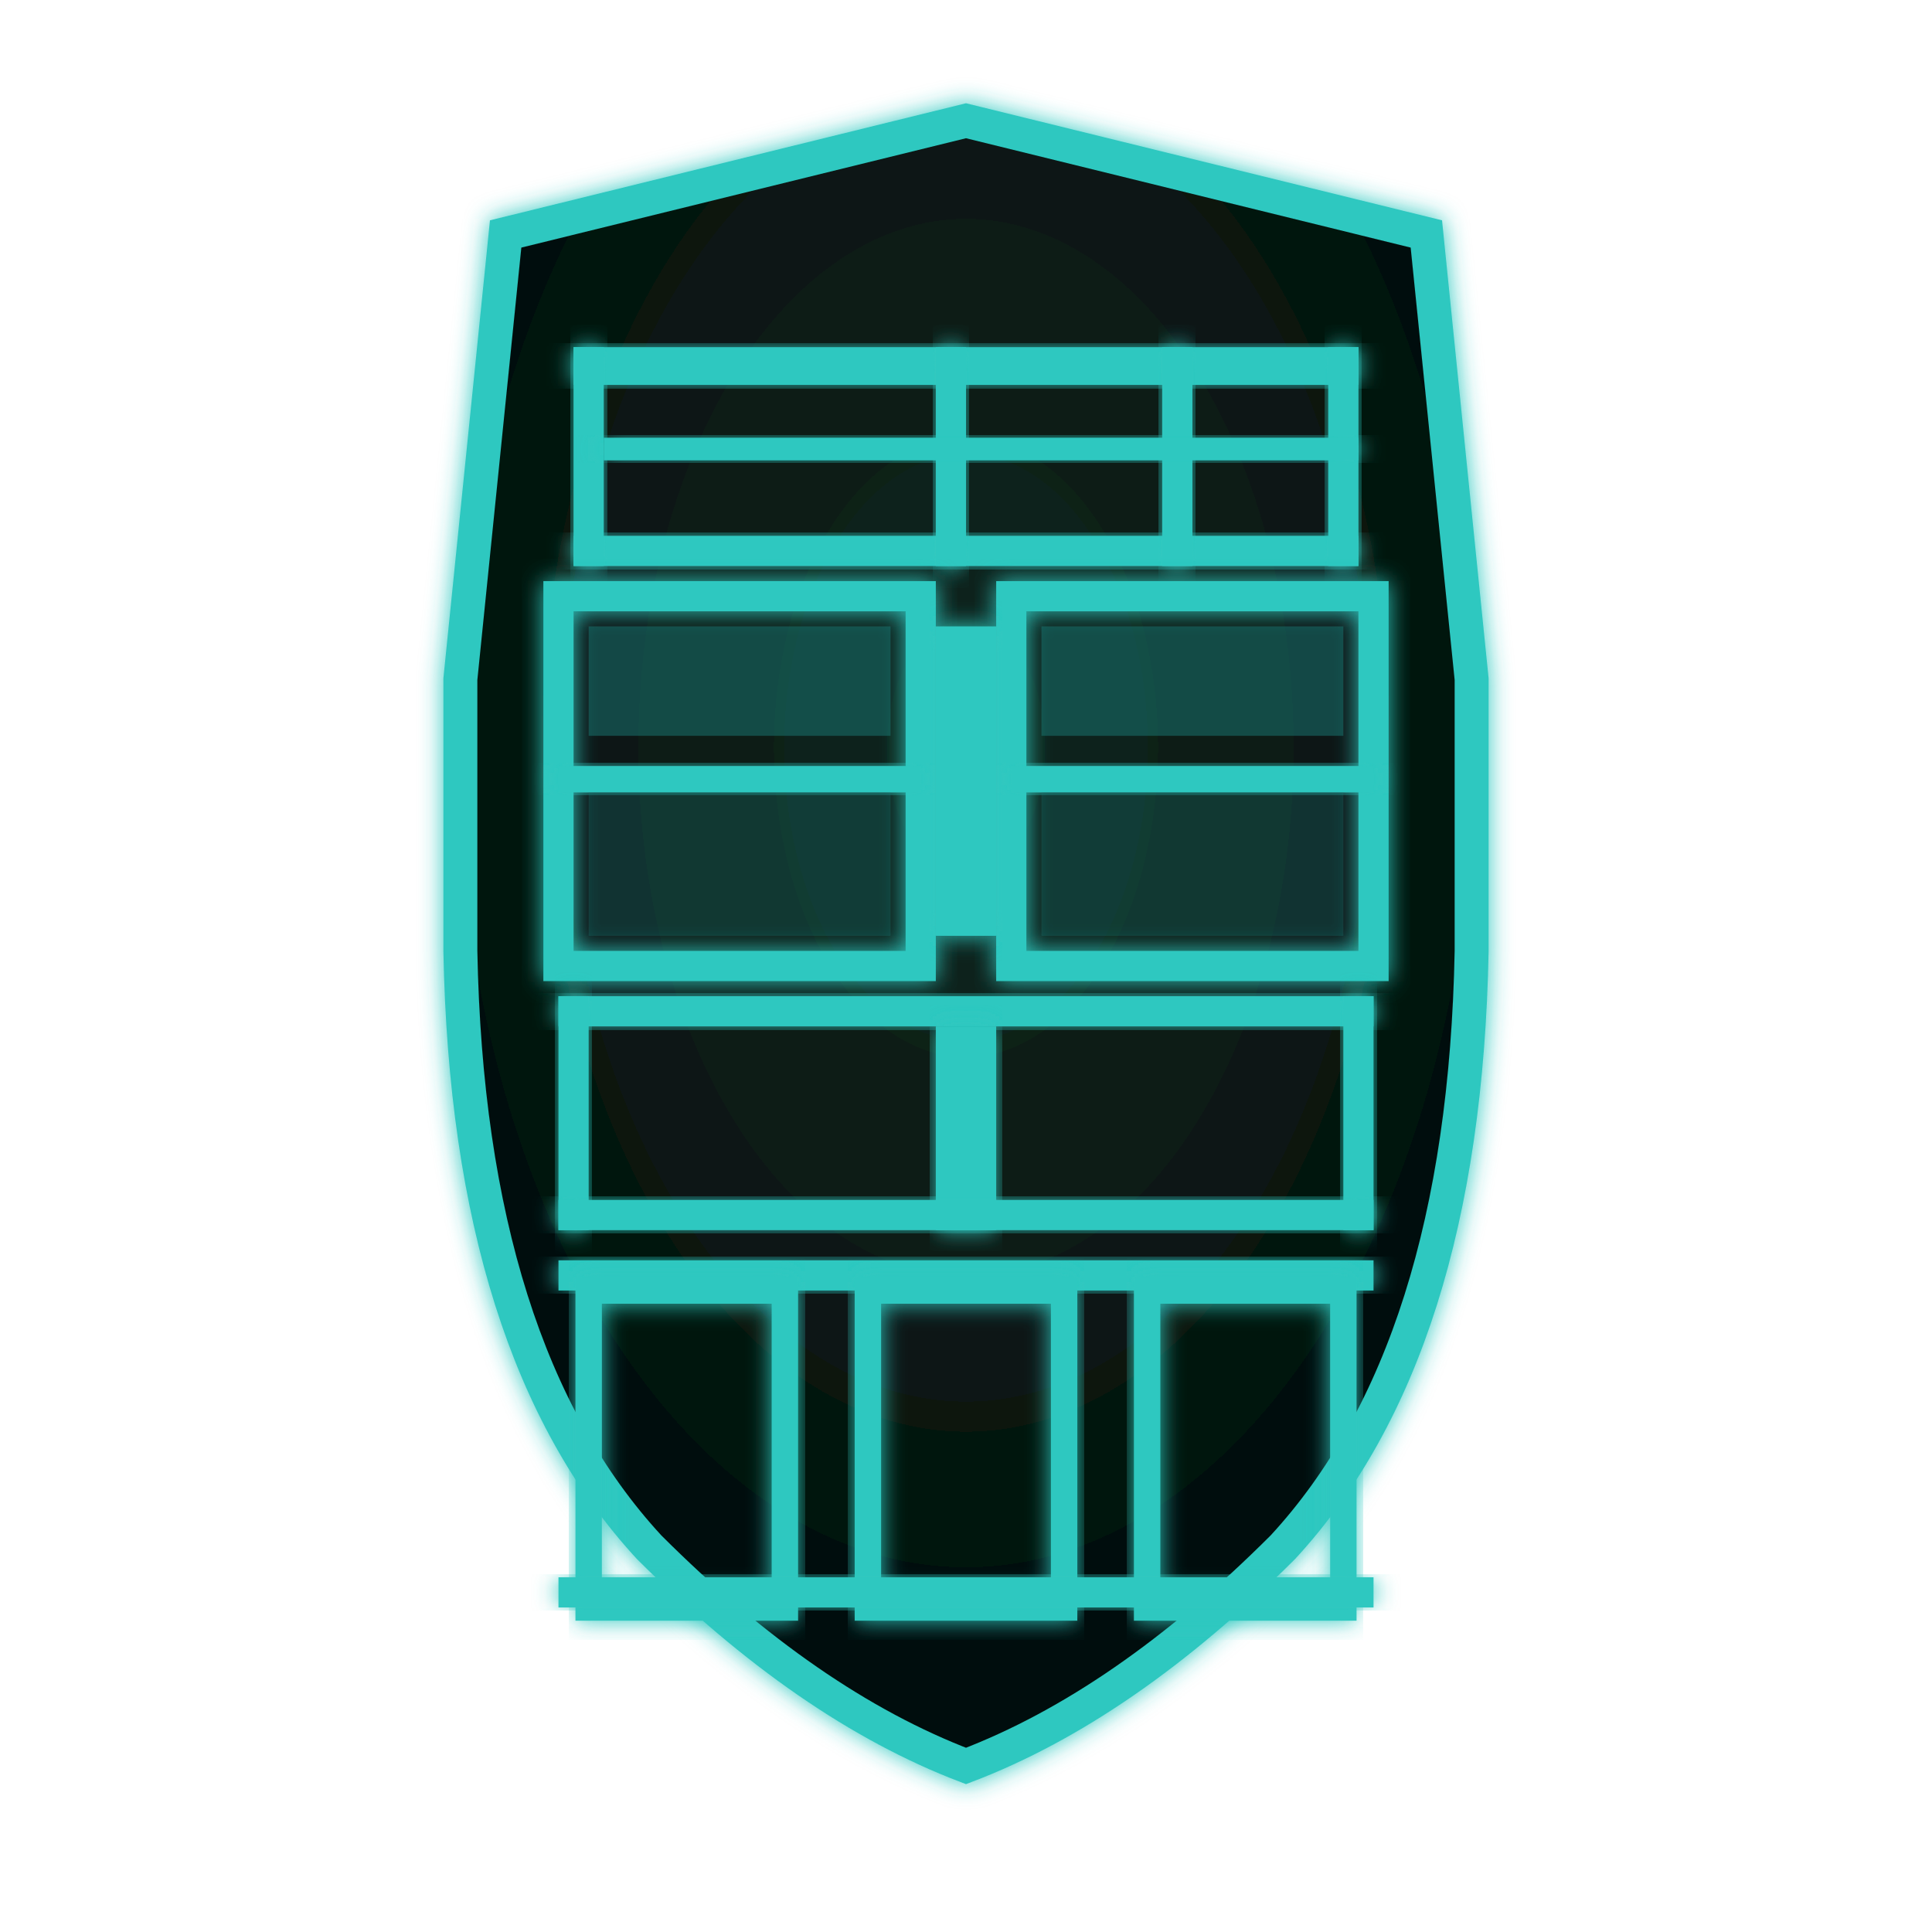
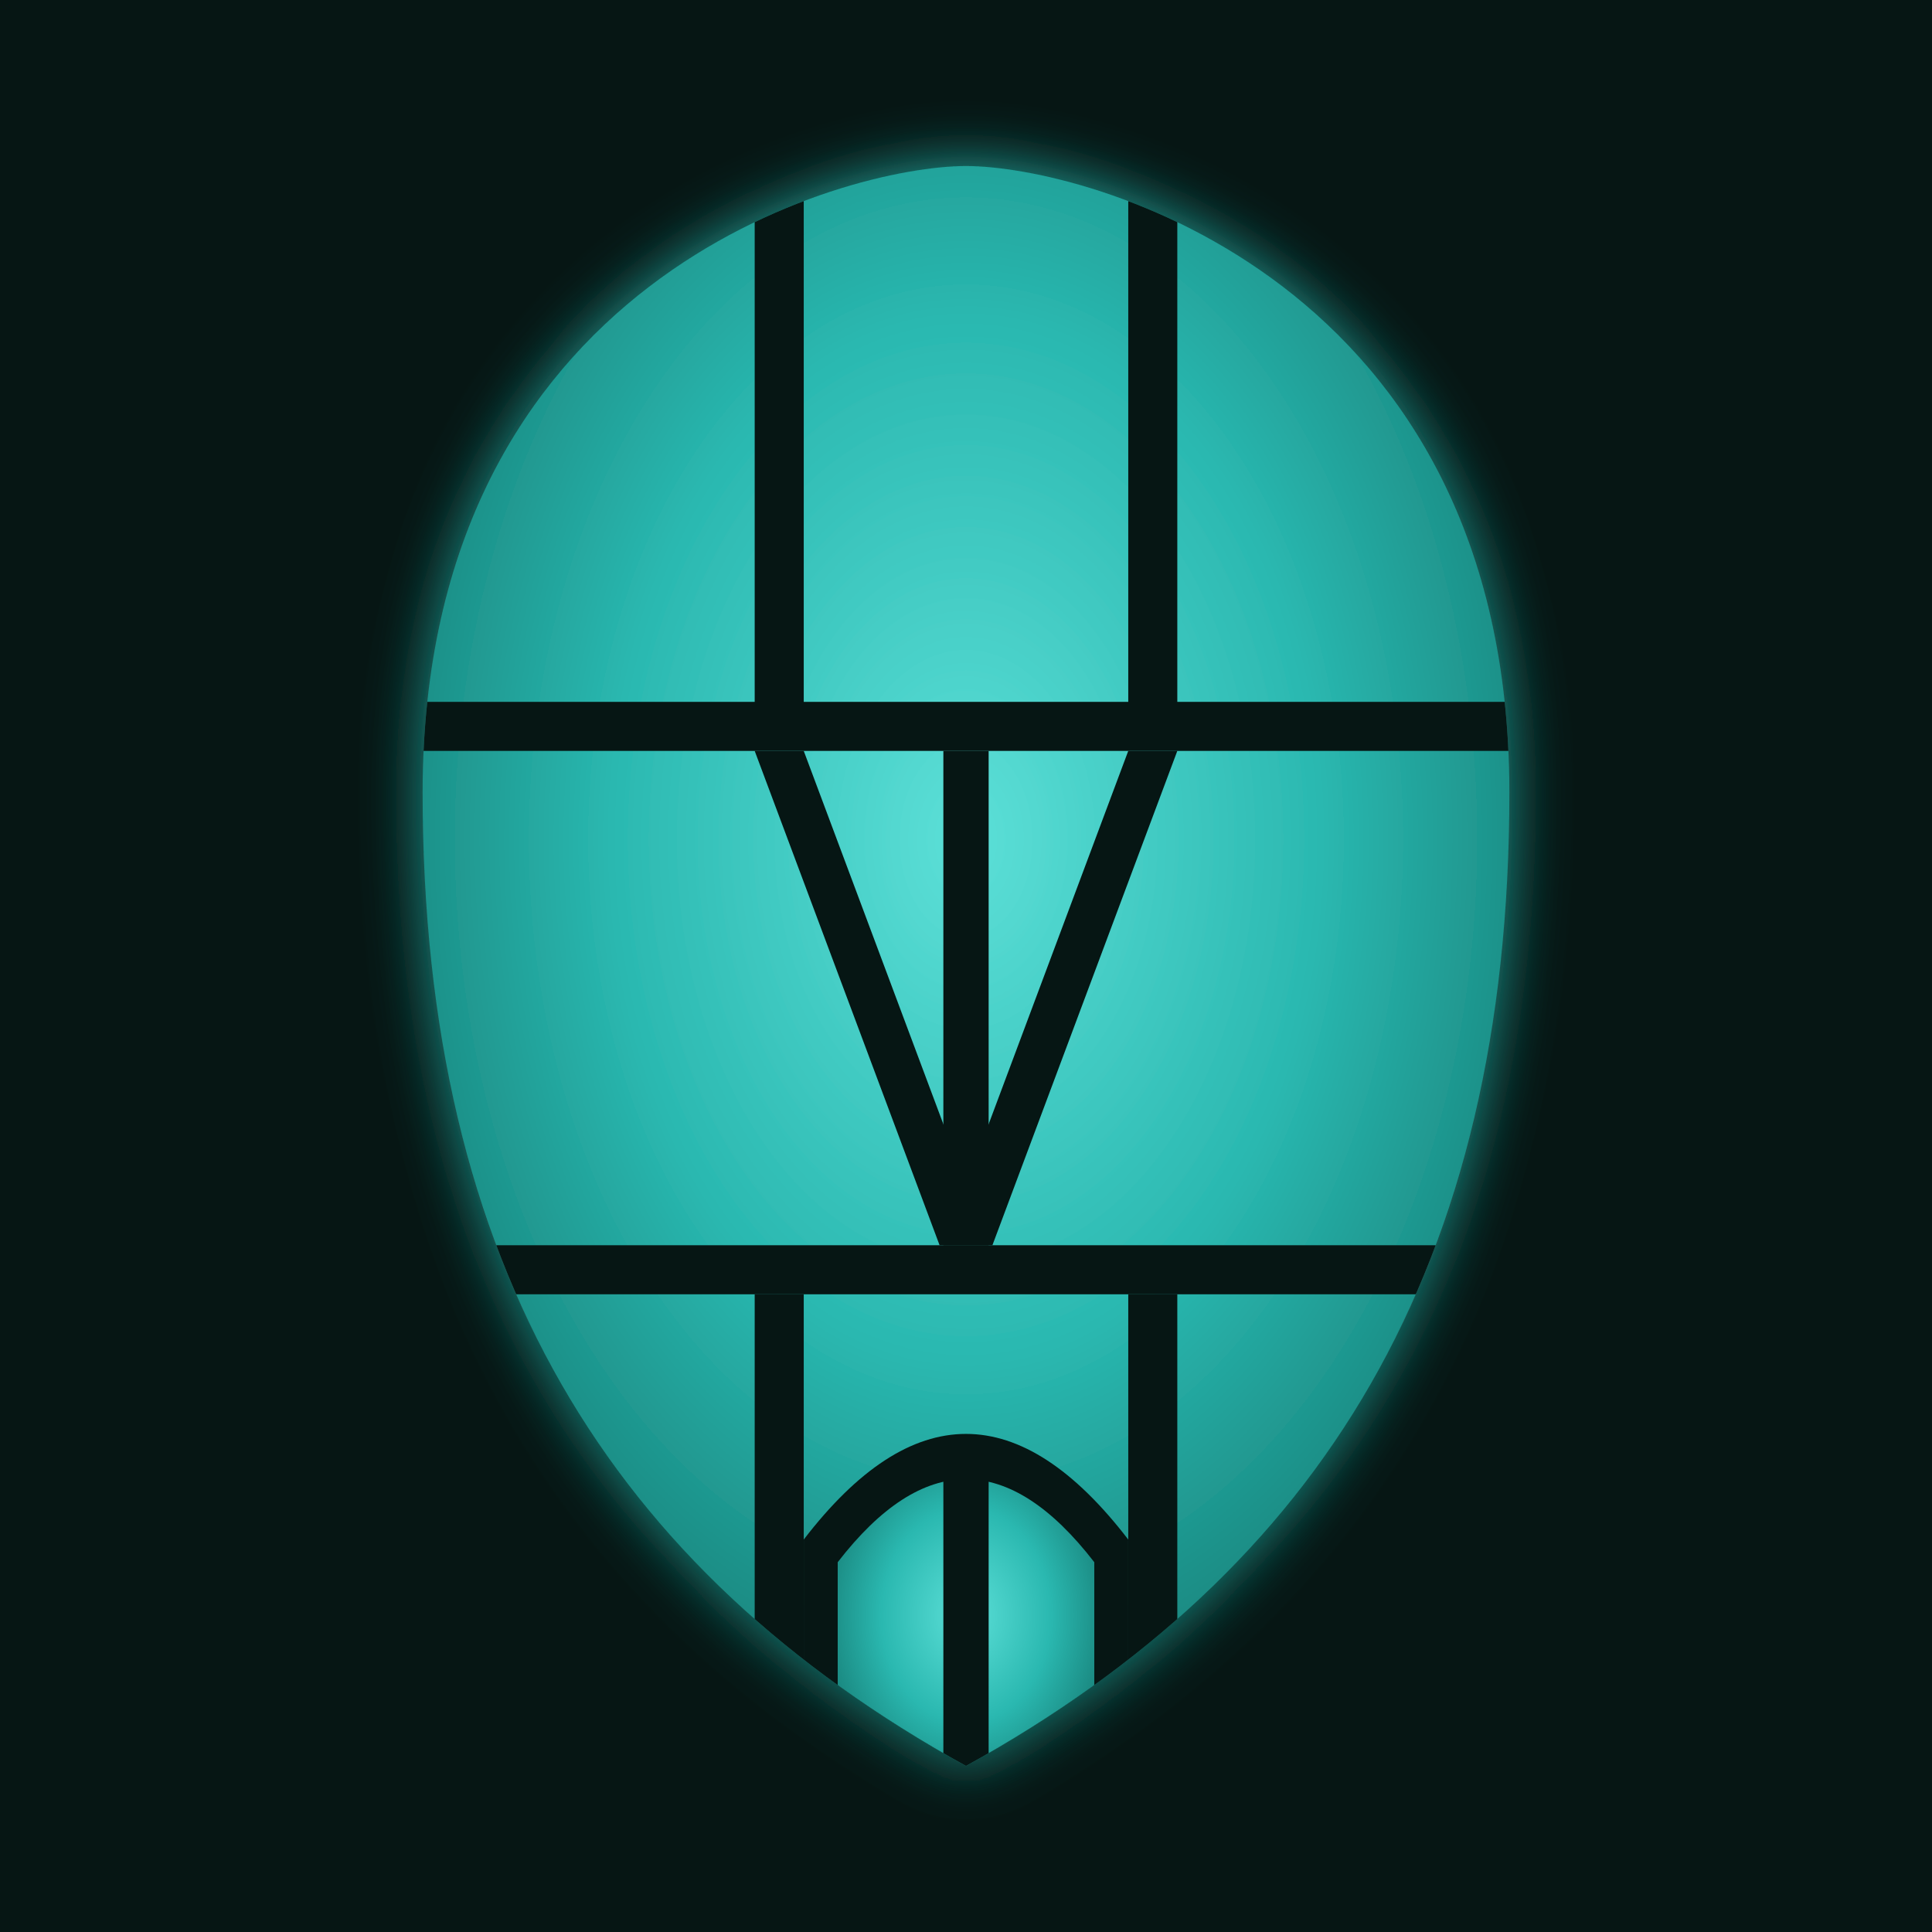
<svg xmlns="http://www.w3.org/2000/svg" viewBox="0 0 512 512">
  <defs>
-     <radialGradient id="bg" cx="50%" cy="38%" r="58%">
+     <radialGradient id="bg" cx="50%" cy="38%" r="62%">
      <stop offset="0%" stop-color="#0d2820" />
      <stop offset="100%" stop-color="#040e0b" />
    </radialGradient>
-     <filter id="glow">
-       <feGaussianBlur stdDeviation="3" result="blur" />
+     <radialGradient id="glow" cx="50%" cy="42%" r="55%">
+       <stop offset="0%" stop-color="#5de0d8" />
+       <stop offset="60%" stop-color="#2ab8b0" />
+       <stop offset="100%" stop-color="#1a8880" />
+     </radialGradient>
+     <clipPath id="shield">
+       <path d="M256,44 C224,44 112,74 112,210 C112,336 162,416 256,468 C350,416 400,336 400,210 C400,74 288,44 256,44 Z" />
+     </clipPath>
+     <filter id="outerGlow" x="-20%" y="-20%" width="140%" height="140%">
+       <feGaussianBlur stdDeviation="8" result="blur" />
      <feMerge>
        <feMergeNode in="blur" />
        <feMergeNode in="SourceGraphic" />
      </feMerge>
    </filter>
  </defs>
-   <path d="M256,32 L378,62 L390,180 L390,252 Q388,358 340,410 Q298,452 256,468 Q214,452 172,410 Q124,358 122,252 L122,180 L134,62 Z" fill="url(#bg)" stroke="#2ec8c0" stroke-width="9" filter="url(#glow)" />
-   <rect x="152" y="92" width="208" height="10" fill="#2ec8c0" filter="url(#glow)" />
-   <rect x="152" y="142" width="208" height="8" fill="#2ec8c0" filter="url(#glow)" />
-   <rect x="152" y="92" width="8" height="58" fill="#2ec8c0" filter="url(#glow)" />
-   <rect x="248" y="92" width="8" height="58" fill="#2ec8c0" filter="url(#glow)" />
-   <rect x="308" y="92" width="8" height="58" fill="#2ec8c0" filter="url(#glow)" />
-   <rect x="352" y="92" width="8" height="58" fill="#2ec8c0" filter="url(#glow)" />
-   <rect x="160" y="116" width="200" height="6" fill="#2ec8c0" filter="url(#glow)" />
-   <rect x="148" y="158" width="96" height="98" fill="none" stroke="#2ec8c0" stroke-width="8" filter="url(#glow)" />
-   <rect x="148" y="203" width="96" height="7" fill="#2ec8c0" filter="url(#glow)" />
-   <rect x="156" y="166" width="80" height="29" fill="#1a7a76" opacity="0.5" />
-   <rect x="156" y="210" width="80" height="38" fill="#1a7a76" opacity="0.3" />
-   <rect x="268" y="158" width="96" height="98" fill="none" stroke="#2ec8c0" stroke-width="8" filter="url(#glow)" />
-   <rect x="268" y="203" width="96" height="7" fill="#2ec8c0" filter="url(#glow)" />
-   <rect x="276" y="166" width="80" height="29" fill="#1a7a76" opacity="0.5" />
-   <rect x="276" y="210" width="80" height="38" fill="#1a7a76" opacity="0.3" />
-   <rect x="248" y="166" width="16" height="82" fill="#2ec8c0" filter="url(#glow)" />
-   <rect x="148" y="264" width="216" height="8" fill="#2ec8c0" filter="url(#glow)" />
-   <rect x="148" y="264" width="8" height="62" fill="#2ec8c0" filter="url(#glow)" />
-   <rect x="356" y="264" width="8" height="62" fill="#2ec8c0" filter="url(#glow)" />
-   <rect x="248" y="272" width="16" height="54" fill="#2ec8c0" filter="url(#glow)" />
-   <rect x="148" y="318" width="216" height="8" fill="#2ec8c0" filter="url(#glow)" />
-   <rect x="148" y="334" width="216" height="8" fill="#2ec8c0" filter="url(#glow)" />
-   <rect x="156" y="342" width="52" height="84" fill="none" stroke="#2ec8c0" stroke-width="7" filter="url(#glow)" />
-   <rect x="230" y="342" width="52" height="84" fill="none" stroke="#2ec8c0" stroke-width="7" filter="url(#glow)" />
-   <rect x="304" y="342" width="52" height="84" fill="none" stroke="#2ec8c0" stroke-width="7" filter="url(#glow)" />
-   <rect x="148" y="418" width="216" height="8" fill="#2ec8c0" filter="url(#glow)" />
+   <rect width="512" height="512" fill="#061614" />
+   <path d="M256,44 C224,44 112,74 112,210 C112,336 162,416 256,468 C350,416 400,336 400,210 C400,74 288,44 256,44 Z" fill="url(#glow)" filter="url(#outerGlow)" />
+   <g clip-path="url(#shield)" fill="#061614">
+     <rect x="200" y="44" width="13" height="145" />
+     <rect x="299" y="44" width="13" height="145" />
+     <rect x="112" y="186" width="288" height="13" />
+     <polygon points="200,199 213,199 262,330 249,330" />
+     <polygon points="299,199 312,199 263,330 250,330" />
+     <rect x="250" y="199" width="12" height="131" />
+     <rect x="112" y="330" width="288" height="13" />
+     <rect x="200" y="343" width="13" height="135" />
+     <rect x="299" y="343" width="13" height="135" />
+     <path d="M213,478 L213,408 Q256,352 299,408 L299,478 Z" />
+   </g>
+   <path d="M222,478 L222,414 Q256,370 290,414 L290,478 Z" fill="url(#glow)" clip-path="url(#shield)" />
+   <rect x="250" y="390" width="12" height="88" fill="#061614" clip-path="url(#shield)" />
</svg>
